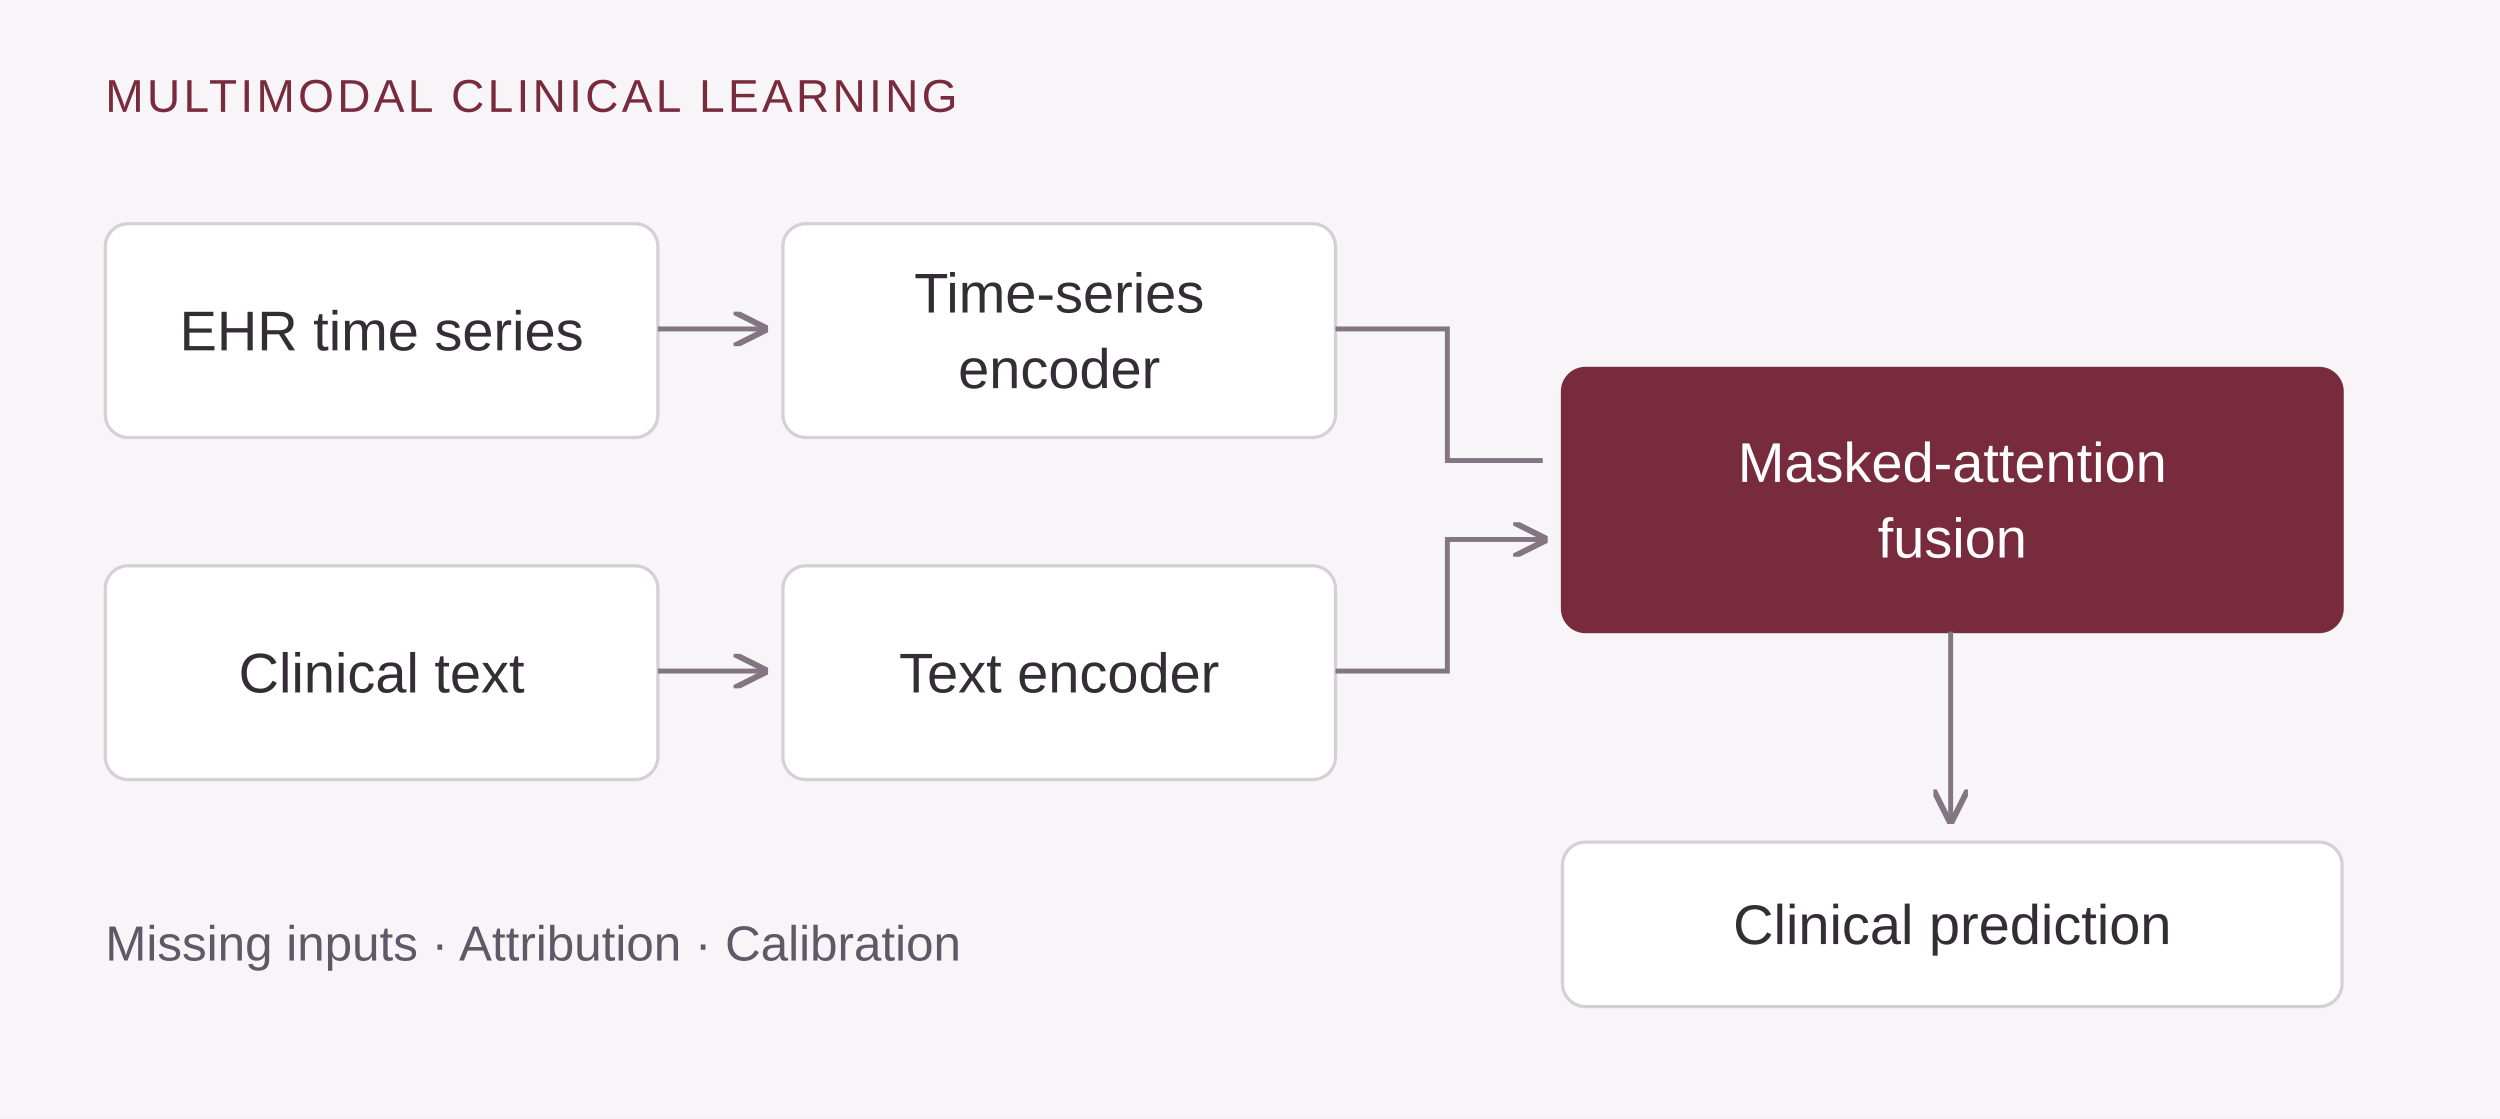
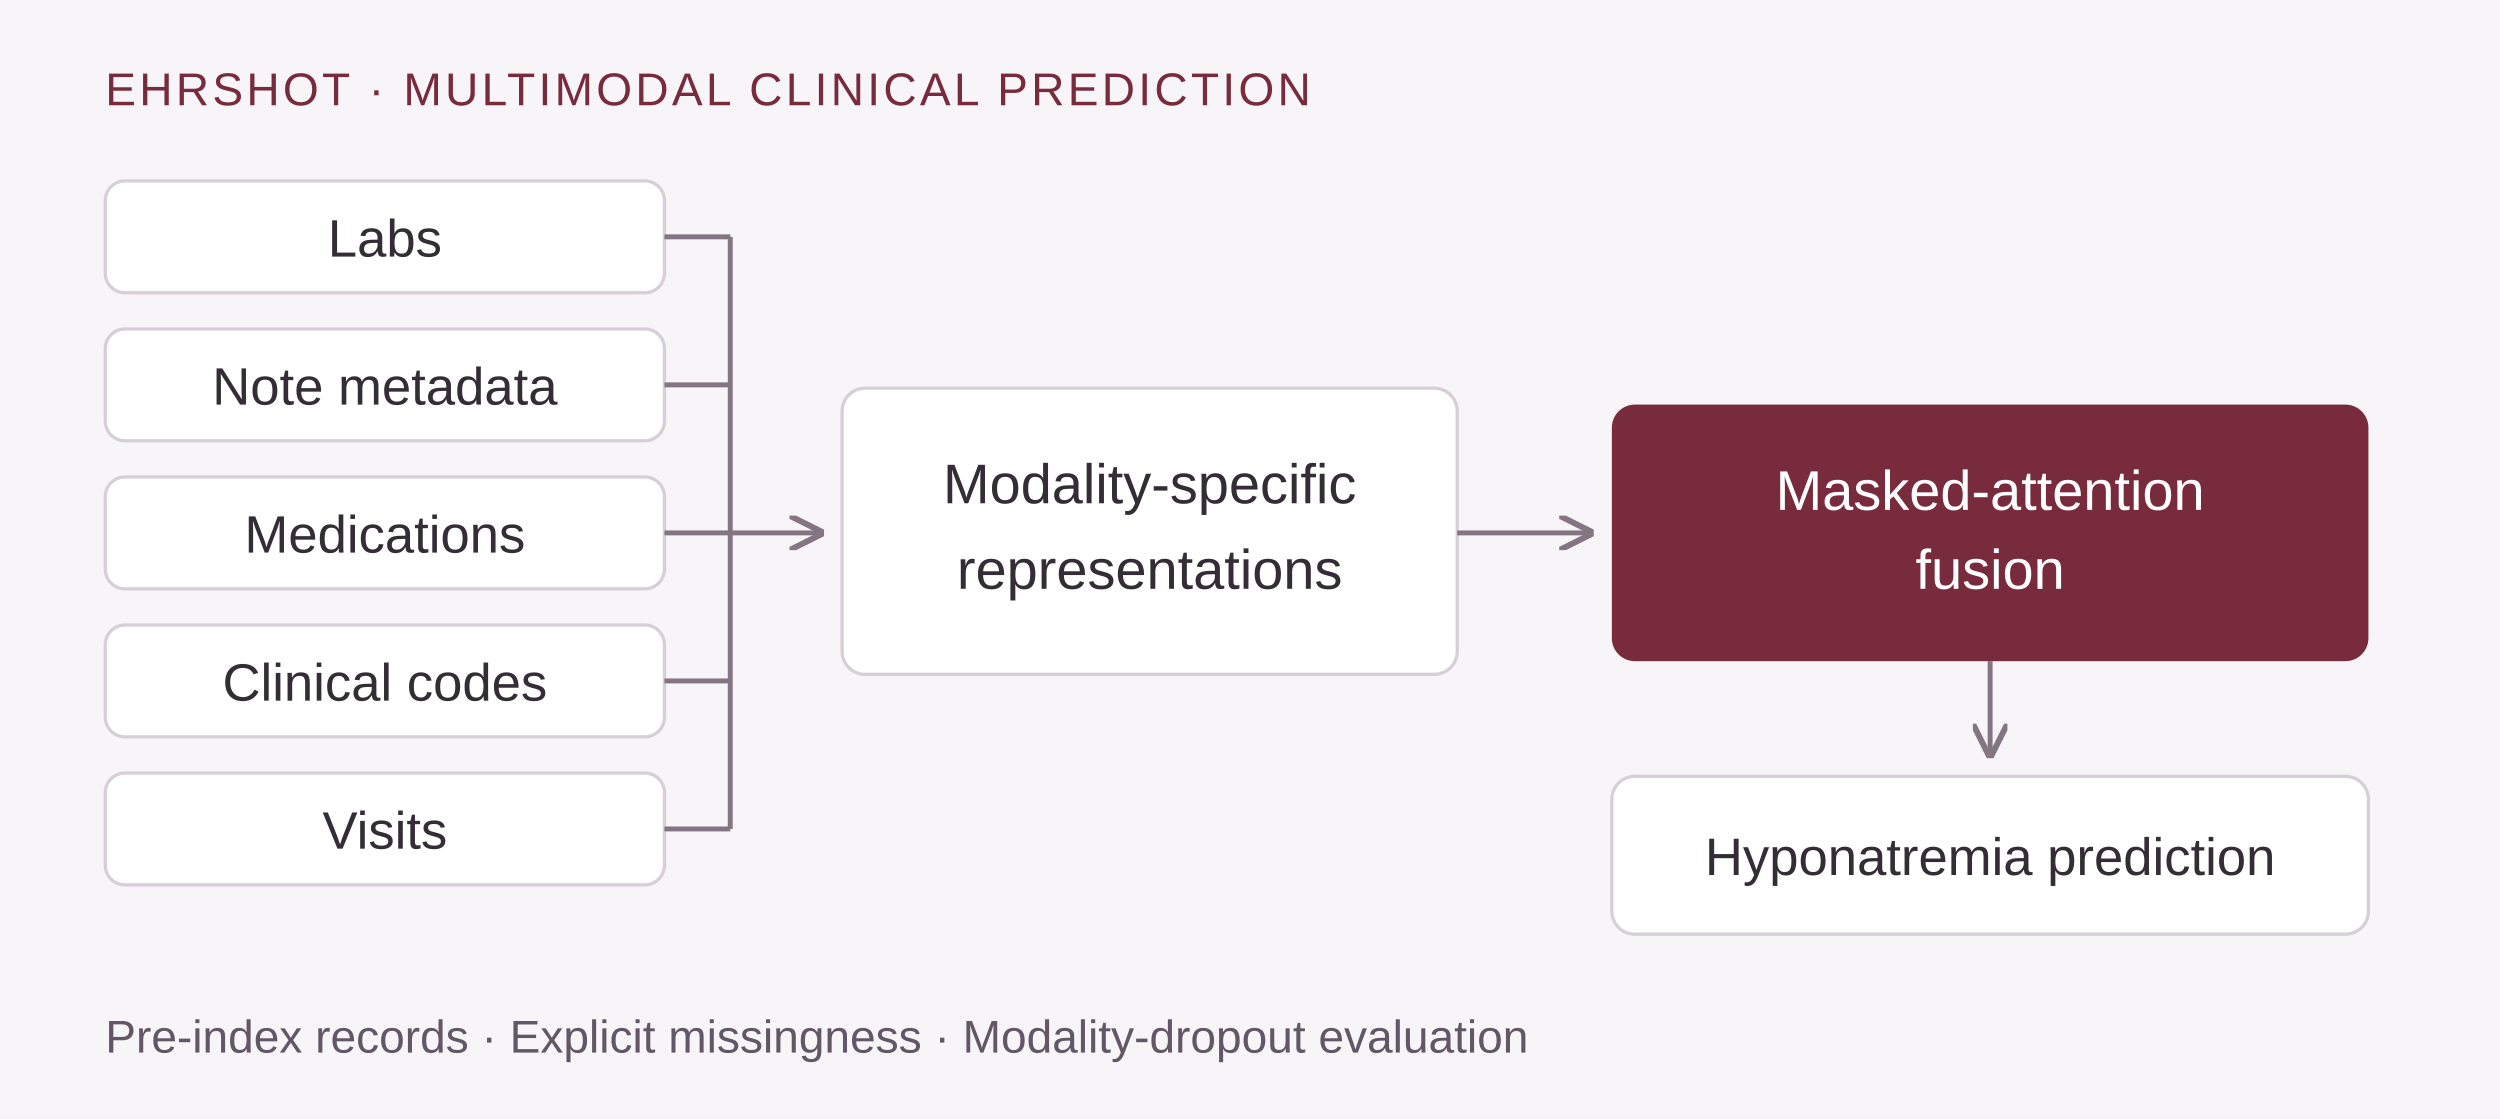
<svg xmlns="http://www.w3.org/2000/svg" width="760" height="340" viewBox="0 0 760 340" role="img" aria-labelledby="t d">
  <defs>
    <marker id="arrow" markerWidth="7" markerHeight="7" refX="6" refY="3.5" orient="auto">
      <path d="M0,0 L7,3.5 L0,7" fill="none" stroke="#837582" stroke-width="1.2" />
    </marker>
  </defs>
-   <rect width="100%" height="100%" fill="#f7f5f7" />
-   <text x="32" y="34" font-family="Arial, sans-serif" font-size="14" letter-spacing="1" fill="#782b3c">MULTIMODAL CLINICAL LEARNING</text>
-   <rect x="32" y="68" width="168" height="65" rx="7" fill="#fff" stroke="#d7cfd7" />
-   <text x="116.0" y="106.5" text-anchor="middle" font-family="Arial, sans-serif" font-size="17" fill="#342d36">EHR time series</text>
-   <rect x="32" y="172" width="168" height="65" rx="7" fill="#fff" stroke="#d7cfd7" />
-   <text x="116.0" y="210.5" text-anchor="middle" font-family="Arial, sans-serif" font-size="17" fill="#342d36">Clinical text</text>
-   <rect x="238" y="68" width="168" height="65" rx="7" fill="#fff" stroke="#d7cfd7" />
-   <text x="322.0" y="95.0" text-anchor="middle" font-family="Arial, sans-serif" font-size="17" fill="#342d36">Time-series</text>
-   <text x="322.0" y="118.0" text-anchor="middle" font-family="Arial, sans-serif" font-size="17" fill="#342d36">encoder</text>
-   <rect x="238" y="172" width="168" height="65" rx="7" fill="#fff" stroke="#d7cfd7" />
-   <text x="322.0" y="210.5" text-anchor="middle" font-family="Arial, sans-serif" font-size="17" fill="#342d36">Text encoder</text>
-   <path d="M200,100 L232,100" fill="none" stroke="#837582" stroke-width="1.5" marker-end="url(#arrow)" />
-   <path d="M200,204 L232,204" fill="none" stroke="#837582" stroke-width="1.5" marker-end="url(#arrow)" />
-   <rect x="475" y="112" width="237" height="80" rx="7" fill="#782b3c" stroke="#782b3c" />
-   <text x="593.5" y="146.5" text-anchor="middle" font-family="Arial, sans-serif" font-size="17" fill="#fff">Masked-attention</text>
-   <text x="593.5" y="169.5" text-anchor="middle" font-family="Arial, sans-serif" font-size="17" fill="#fff">fusion</text>
-   <path d="M406,100 L440,100 L440,140 L469,140 M406,204 L440,204 L440,164 L469,164" fill="none" stroke="#837582" stroke-width="1.5" marker-end="url(#arrow)" />
-   <path d="M593,192 L593,249" fill="none" stroke="#837582" stroke-width="1.5" marker-end="url(#arrow)" />
-   <rect x="475" y="256" width="237" height="50" rx="7" fill="#fff" stroke="#d7cfd7" />
-   <text x="593.5" y="287.0" text-anchor="middle" font-family="Arial, sans-serif" font-size="17" fill="#342d36">Clinical prediction</text>
-   <text x="32" y="292" font-family="Arial, sans-serif" font-size="15" fill="#625766">Missing inputs · Attribution · Calibration</text>
+   <rect width="760" height="340" fill="#f7f5f7" />
+   <text x="32" y="32" font-family="Arial, sans-serif" font-size="14" letter-spacing="1" fill="#782b3c">EHRSHOT · MULTIMODAL CLINICAL PREDICTION</text>
+   <rect x="32" y="55" width="170" height="34" rx="6" fill="#fff" stroke="#d7cfd7" />
+   <text x="117" y="78" text-anchor="middle" font-family="Arial, sans-serif" font-size="16" fill="#342d36">Labs</text>
+   <path d="M202,72 L222,72" stroke="#837582" fill="none" stroke-width="1.5" />
+   <rect x="32" y="100" width="170" height="34" rx="6" fill="#fff" stroke="#d7cfd7" />
+   <text x="117" y="123" text-anchor="middle" font-family="Arial, sans-serif" font-size="16" fill="#342d36">Note metadata</text>
+   <path d="M202,117 L222,117" stroke="#837582" fill="none" stroke-width="1.5" />
+   <rect x="32" y="145" width="170" height="34" rx="6" fill="#fff" stroke="#d7cfd7" />
+   <text x="117" y="168" text-anchor="middle" font-family="Arial, sans-serif" font-size="16" fill="#342d36">Medications</text>
+   <path d="M202,162 L222,162" stroke="#837582" fill="none" stroke-width="1.5" />
+   <rect x="32" y="190" width="170" height="34" rx="6" fill="#fff" stroke="#d7cfd7" />
+   <text x="117" y="213" text-anchor="middle" font-family="Arial, sans-serif" font-size="16" fill="#342d36">Clinical codes</text>
+   <path d="M202,207 L222,207" stroke="#837582" fill="none" stroke-width="1.5" />
+   <rect x="32" y="235" width="170" height="34" rx="6" fill="#fff" stroke="#d7cfd7" />
+   <text x="117" y="258" text-anchor="middle" font-family="Arial, sans-serif" font-size="16" fill="#342d36">Visits</text>
+   <path d="M202,252 L222,252" stroke="#837582" fill="none" stroke-width="1.5" />
+   <path d="M222,72 L222,252 M222,162 L249,162" fill="none" stroke="#837582" stroke-width="1.5" marker-end="url(#arrow)" />
+   <rect x="256" y="118" width="187" height="87" rx="7" fill="#fff" stroke="#d7cfd7" />
+   <text x="349.5" y="153" text-anchor="middle" font-family="Arial, sans-serif" font-size="17" fill="#342d36">Modality-specific</text>
+   <text x="349.5" y="179" text-anchor="middle" font-family="Arial, sans-serif" font-size="17" fill="#342d36">representations</text>
+   <path d="M443,162 L483,162" fill="none" stroke="#837582" stroke-width="1.5" marker-end="url(#arrow)" />
+   <rect x="490" y="123" width="230" height="78" rx="7" fill="#782b3c" />
+   <text x="605" y="155" text-anchor="middle" font-family="Arial, sans-serif" font-size="17" fill="#fff">Masked-attention</text>
+   <text x="605" y="179" text-anchor="middle" font-family="Arial, sans-serif" font-size="17" fill="#fff">fusion</text>
+   <path d="M605,201 L605,229" fill="none" stroke="#837582" stroke-width="1.5" marker-end="url(#arrow)" />
+   <rect x="490" y="236" width="230" height="48" rx="7" fill="#fff" stroke="#d7cfd7" />
+   <text x="605" y="266" text-anchor="middle" font-family="Arial, sans-serif" font-size="16" fill="#342d36">Hyponatremia prediction</text>
+   <text x="32" y="320" font-family="Arial, sans-serif" font-size="14" fill="#625766">Pre-index records · Explicit missingness · Modality-dropout evaluation</text>
</svg>
